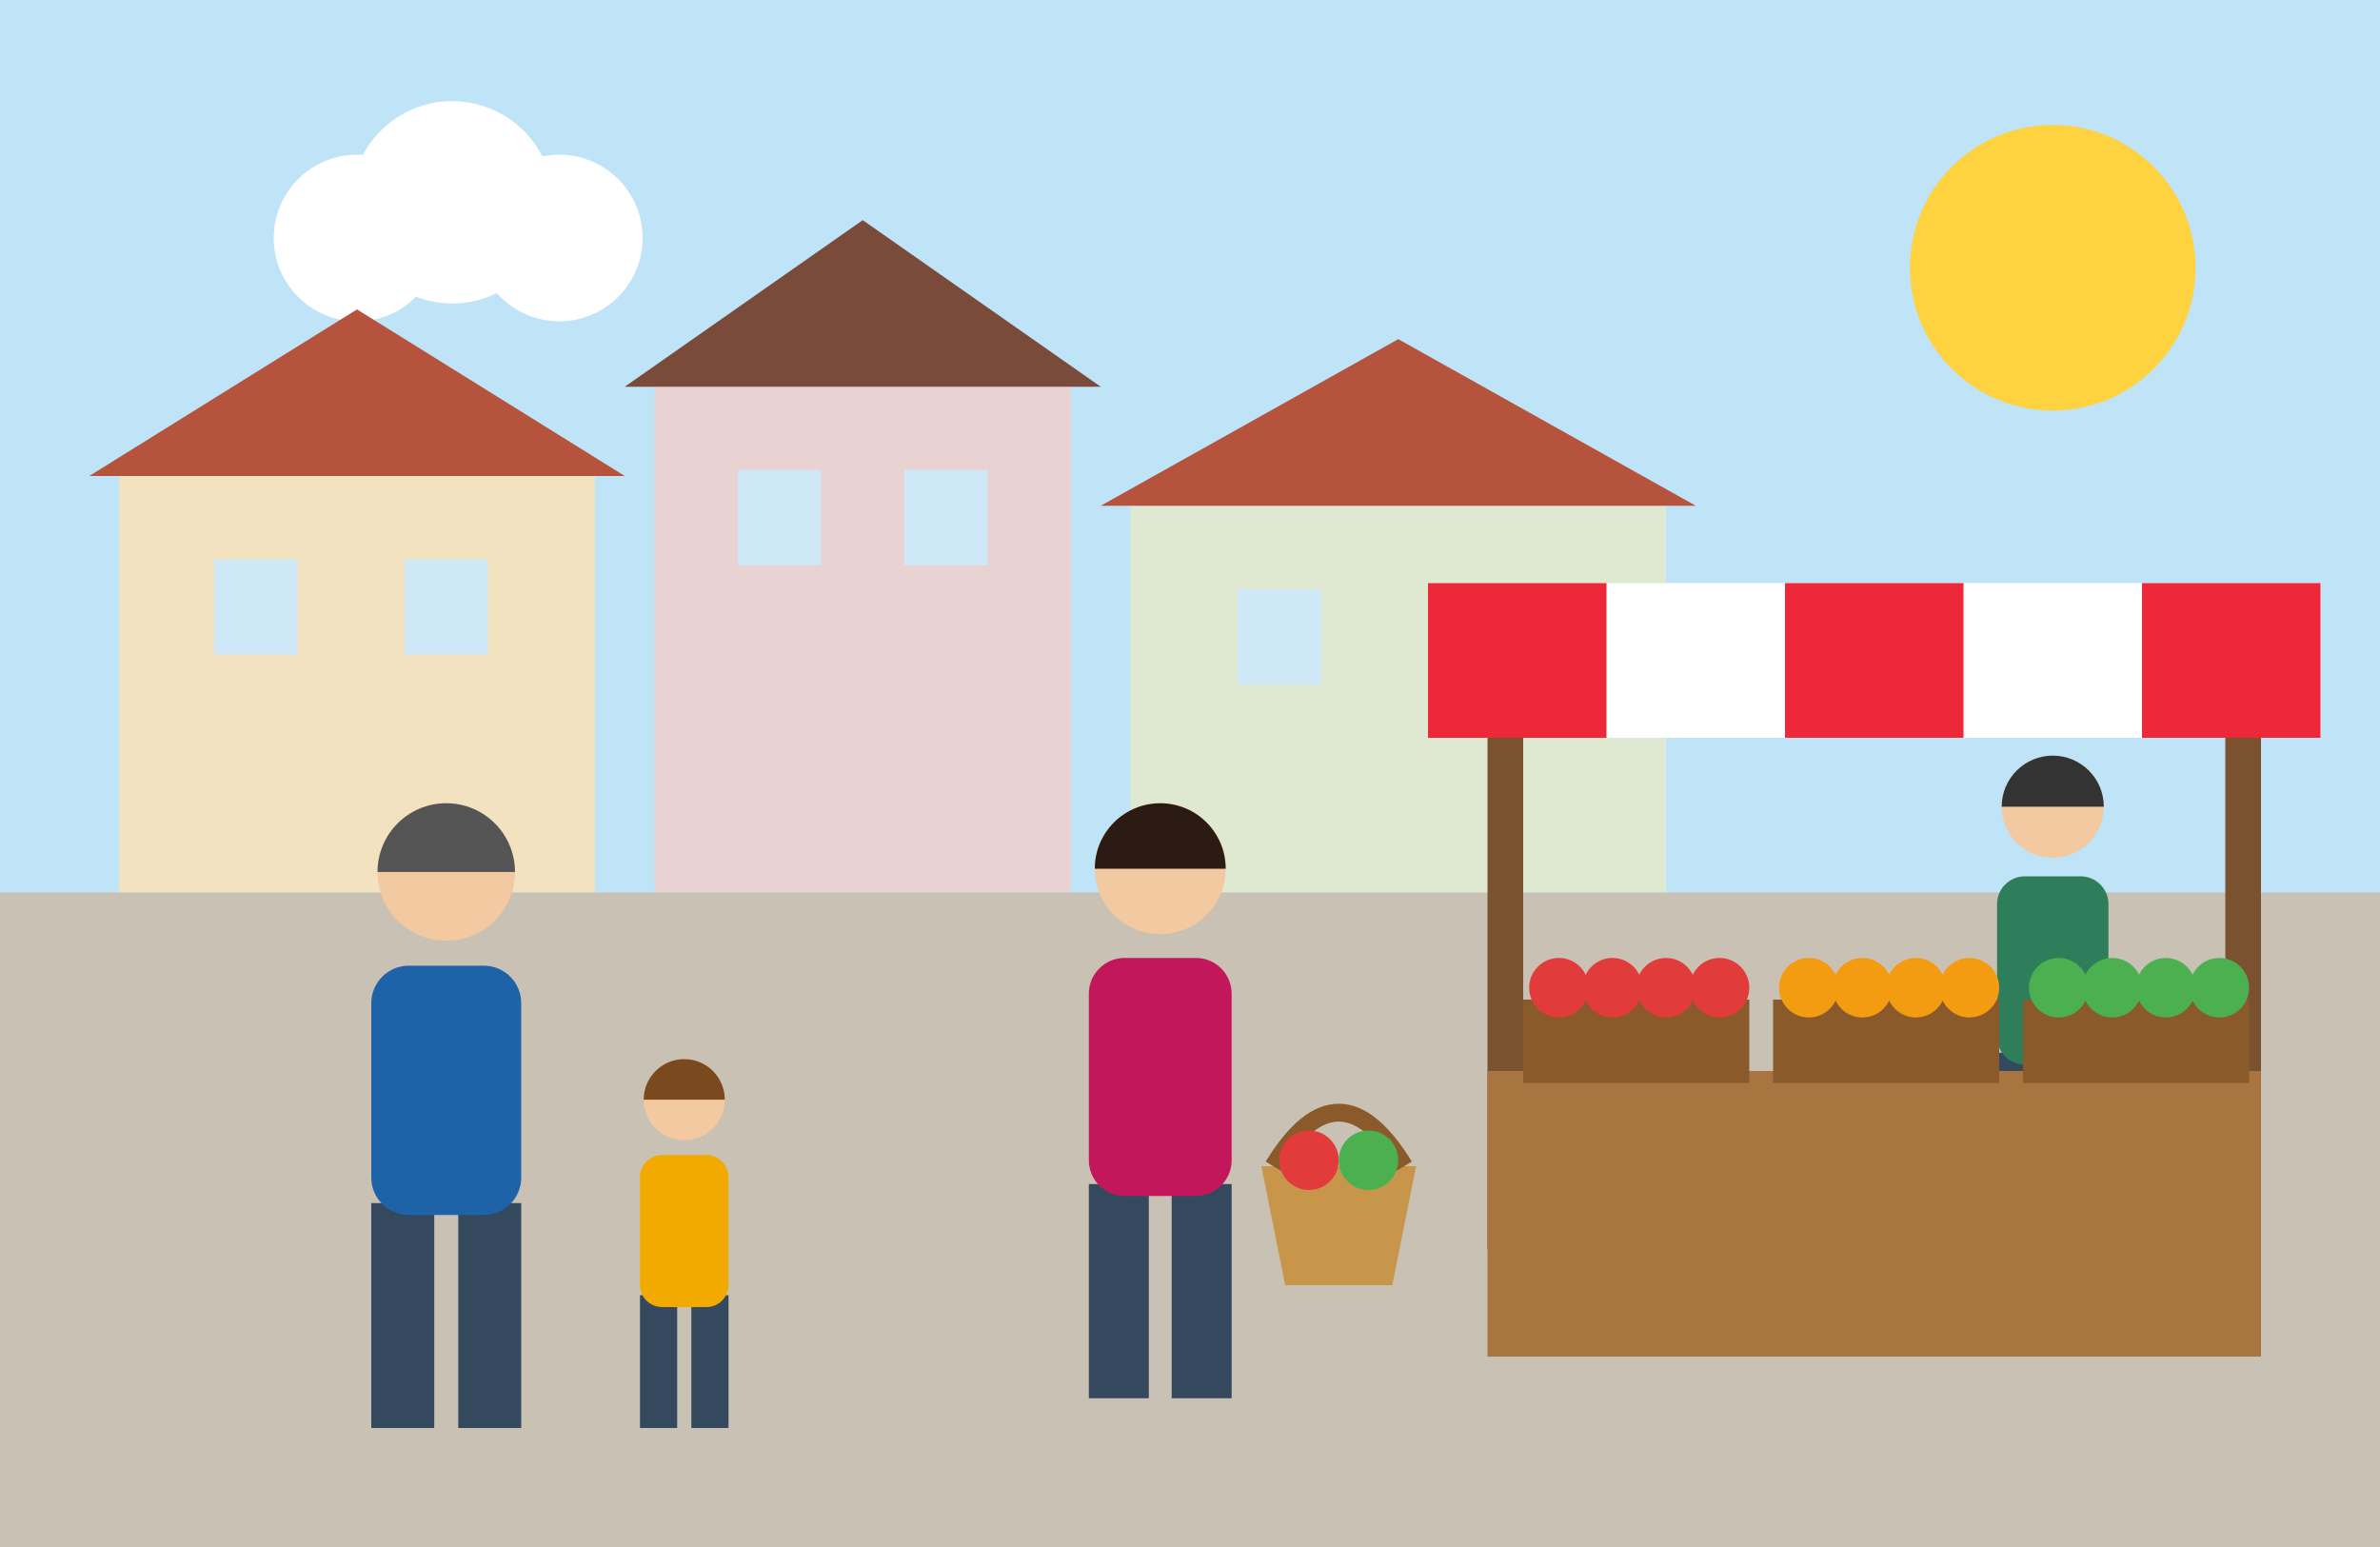
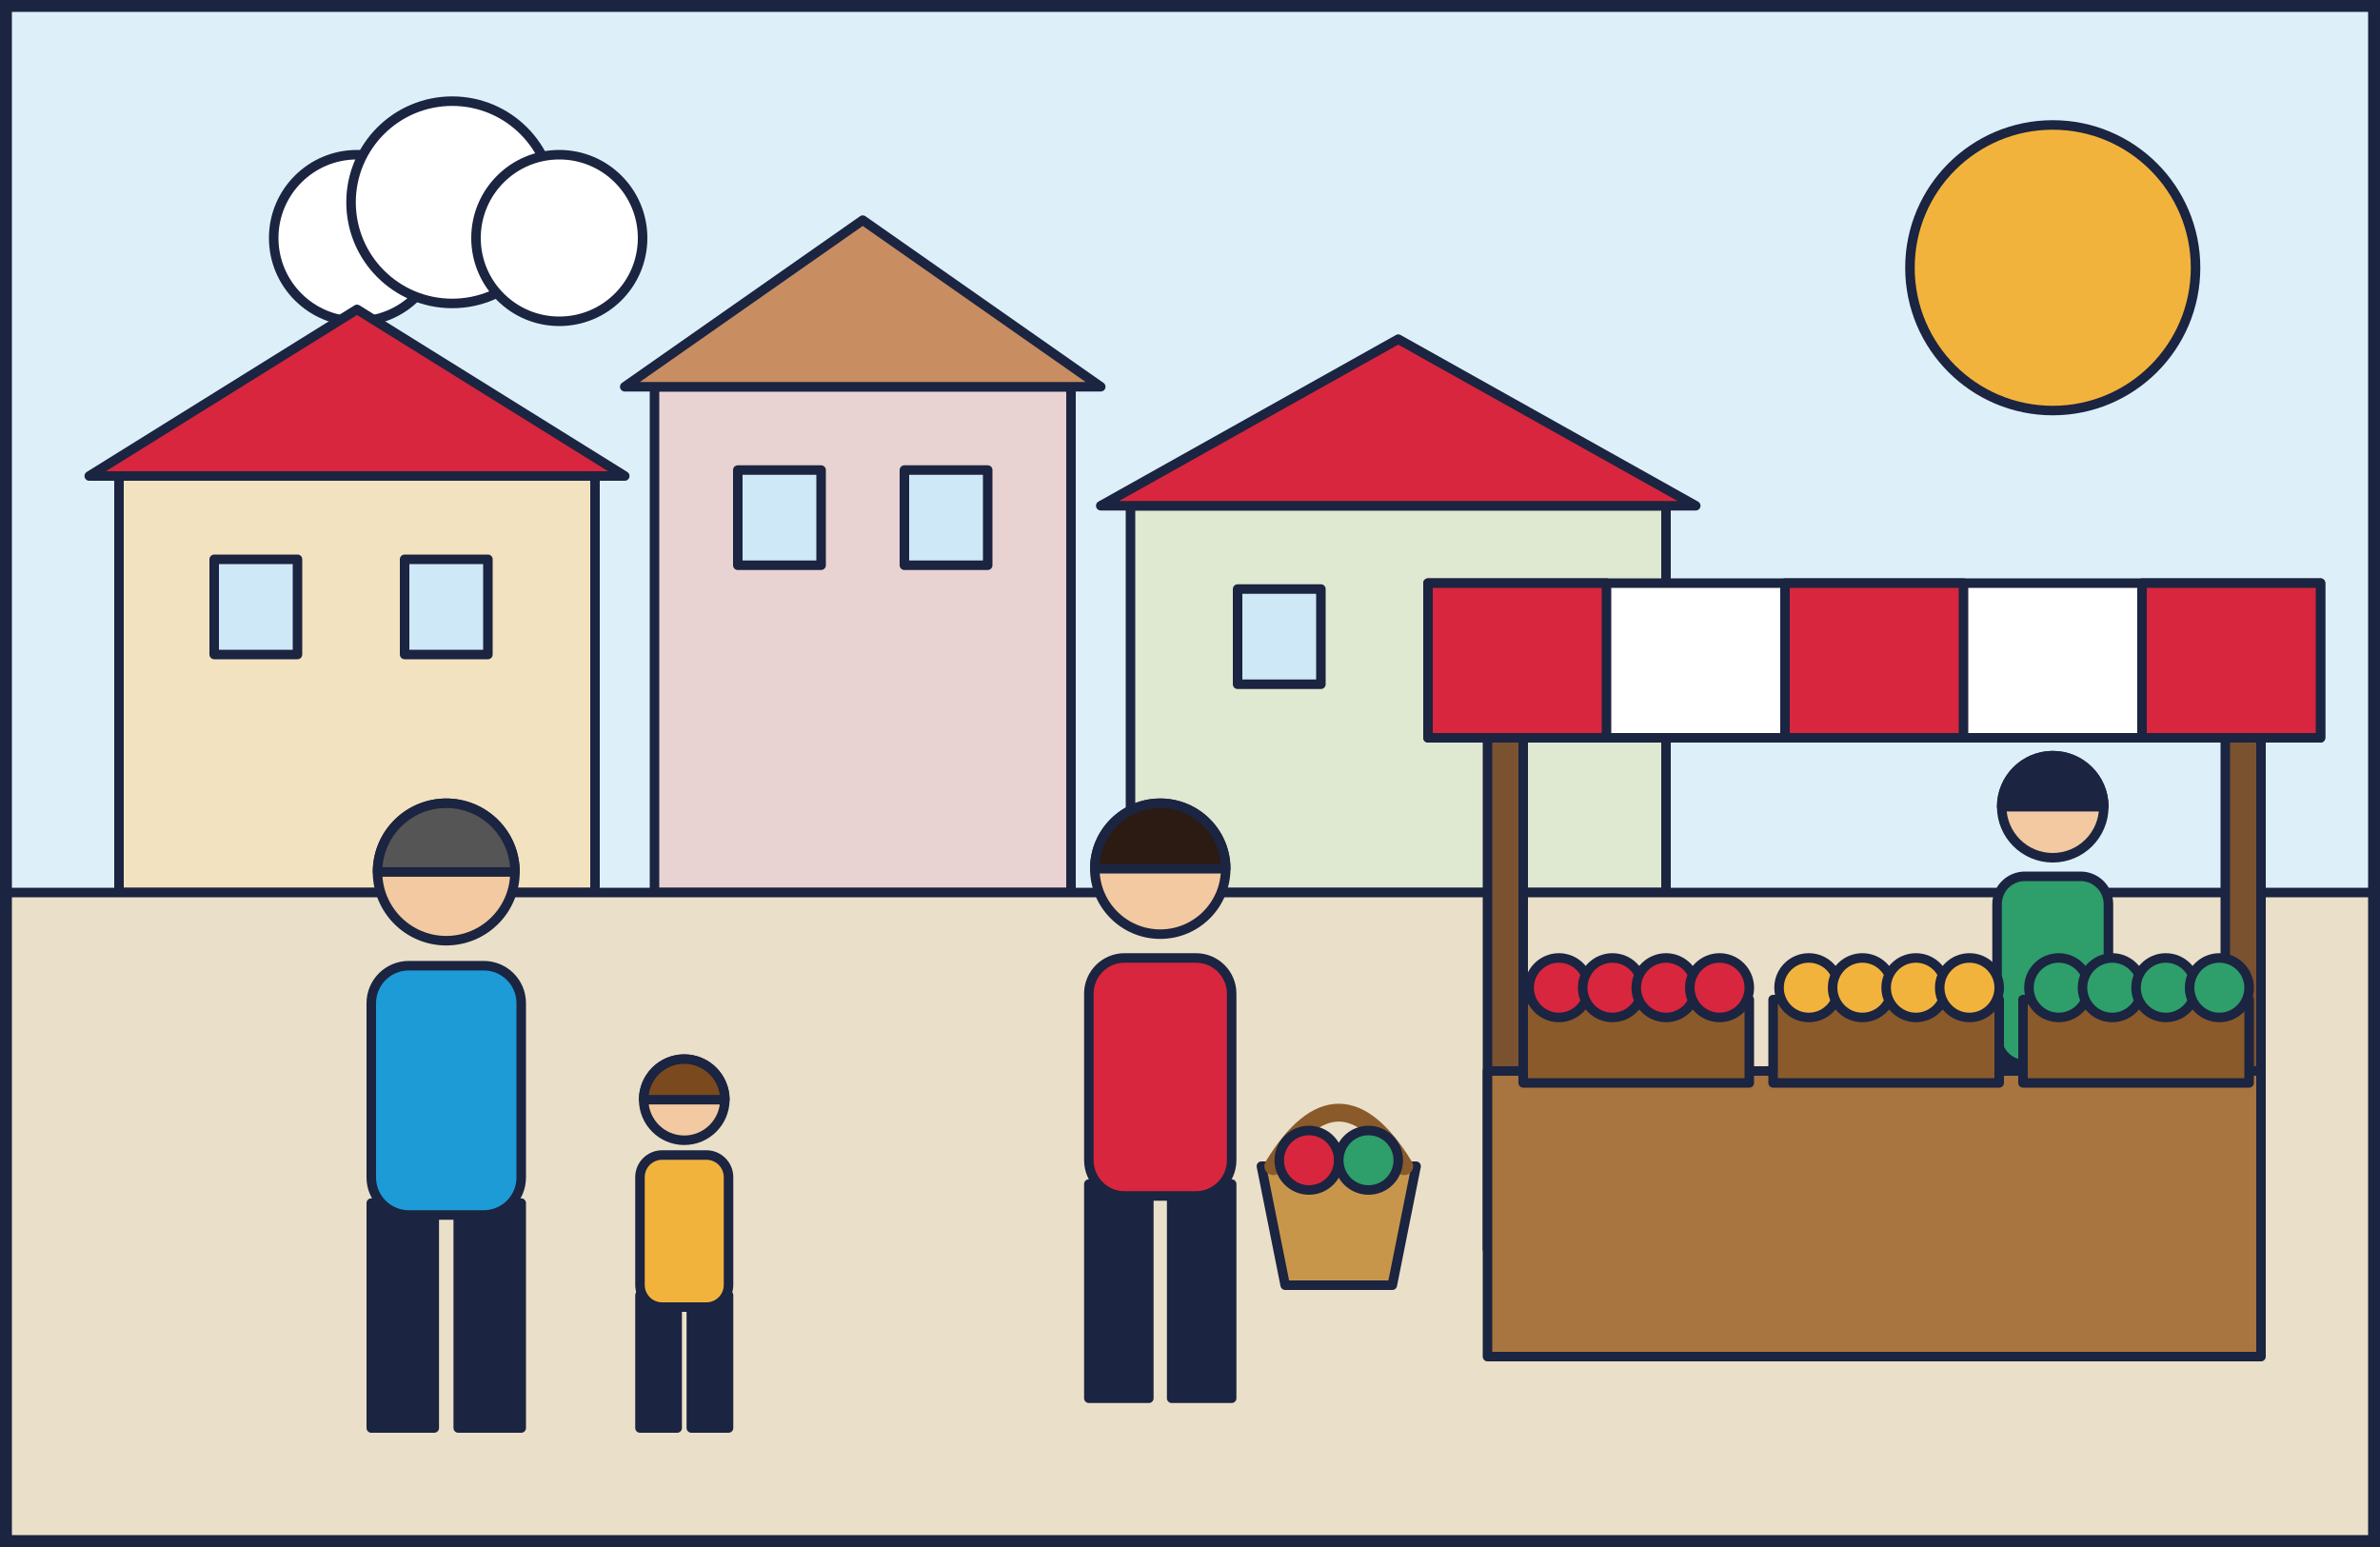
- <svg xmlns="http://www.w3.org/2000/svg" viewBox="0 0 400 260" role="img" aria-label="Maart">
-   <rect width="400" height="260" fill="#bfe3f7" />
-   <circle cx="345" cy="45" r="24" fill="#ffd23f" />
-   <g fill="#fff">
-     <circle cx="60" cy="40" r="14" />
-     <circle cx="76" cy="34" r="17" />
-     <circle cx="94" cy="40" r="14" />
+ <svg xmlns="http://www.w3.org/2000/svg" viewBox="0 0 400 260" role="img" aria-label="Maart" data-style="luftpost">
+   <g stroke="#1B2440" stroke-width="1.6" stroke-linejoin="round" stroke-linecap="round">
+     <rect width="400" height="260" fill="#DDF0F9" />
+     <circle cx="345" cy="45" r="24" fill="#F2B33D" />
+     <g fill="#fff">
+       <circle cx="60" cy="40" r="14" />
+       <circle cx="76" cy="34" r="17" />
+       <circle cx="94" cy="40" r="14" />
+     </g>
+     <rect x="20" y="80" width="80" height="70" fill="#f3e2c0" />
+     <path d="M15 80 L60 52 L105 80 z" fill="#D7263D" />
+     <rect x="36" y="94" width="14" height="16" fill="#cfe8f7" />
+     <rect x="68" y="94" width="14" height="16" fill="#cfe8f7" />
+     <rect x="110" y="65" width="70" height="85" fill="#e9d2d2" />
+     <path d="M105 65 L145 37 L185 65 z" fill="#C98D62" />
+     <rect x="124" y="79" width="14" height="16" fill="#cfe8f7" />
+     <rect x="152" y="79" width="14" height="16" fill="#cfe8f7" />
+     <rect x="190" y="85" width="90" height="65" fill="#dfe8d0" />
+     <path d="M185 85 L235 57 L285 85 z" fill="#D7263D" />
+     <rect x="208" y="99" width="14" height="16" fill="#cfe8f7" />
+     <rect x="244" y="99" width="14" height="16" fill="#cfe8f7" />
+     <rect y="150" width="400" height="110" fill="#EADFC8" />
+     <rect x="250" y="120" width="6" height="90" fill="#7a5230" />
+     <rect x="374" y="120" width="6" height="90" fill="#7a5230" />
+     <path d="M240 98 h150 v26 h-150 z" fill="#fff" />
+     <rect x="240" y="98" width="30" height="26" fill="#D7263D" />
+     <rect x="300" y="98" width="30" height="26" fill="#D7263D" />
+     <rect x="360" y="98" width="30" height="26" fill="#D7263D" />
+     <g>
+       <rect x="335.64" y="176.92" width="7.862" height="28.08" fill="#1B2440" />
+       <rect x="346.498" y="176.92" width="7.862" height="28.08" fill="#1B2440" />
+       <rect x="335.64" y="147.28" width="18.72" height="31.64" rx="4.68" fill="#2E9E6B" />
+       <circle cx="345" cy="135.58" r="8.58" fill="#f2c9a0" />
+       <path d="M336.42 135.58 a8.58 8.58 0 0 1 17.16 0 z" fill="#1B2440" />
+     </g>
+     <rect x="250" y="180" width="130" height="48" fill="#a8743f" />
+     <rect x="256" y="168" width="38" height="14" fill="#8a5a2b" />
+     <circle cx="262" cy="166" r="5" fill="#D7263D" />
+     <circle cx="271" cy="166" r="5" fill="#D7263D" />
+     <circle cx="280" cy="166" r="5" fill="#D7263D" />
+     <circle cx="289" cy="166" r="5" fill="#D7263D" />
+     <rect x="298" y="168" width="38" height="14" fill="#8a5a2b" />
+     <circle cx="304" cy="166" r="5" fill="#F2B33D" />
+     <circle cx="313" cy="166" r="5" fill="#F2B33D" />
+     <circle cx="322" cy="166" r="5" fill="#F2B33D" />
+     <circle cx="331" cy="166" r="5" fill="#F2B33D" />
+     <rect x="340" y="168" width="38" height="14" fill="#8a5a2b" />
+     <circle cx="346" cy="166" r="5" fill="#2E9E6B" />
+     <circle cx="355" cy="166" r="5" fill="#2E9E6B" />
+     <circle cx="364" cy="166" r="5" fill="#2E9E6B" />
+     <circle cx="373" cy="166" r="5" fill="#2E9E6B" />
+     <g>
+       <rect x="183" y="199" width="10.08" height="36" fill="#1B2440" />
+       <rect x="196.92" y="199" width="10.08" height="36" fill="#1B2440" />
+       <rect x="183" y="161" width="24" height="40" rx="6" fill="#D7263D" />
+       <circle cx="195" cy="146" r="11" fill="#f2c9a0" />
+       <path d="M184 146 a11 11 0 0 1 22 0 z" fill="#2b1b12" />
+     </g>
+     <path d="M212 196 h26 l-4 20 h-18 z" fill="#c8964b" />
+     <path d="M214 196 q11 -18 22 0" fill="none" stroke="#8a5a2b" stroke-width="3" />
+     <circle cx="220" cy="195" r="5" fill="#D7263D" />
+     <circle cx="230" cy="195" r="5" fill="#2E9E6B" />
+     <g>
+       <rect x="62.4" y="202.2" width="10.584" height="37.8" fill="#1B2440" />
+       <rect x="77.016" y="202.2" width="10.584" height="37.8" fill="#1B2440" />
+       <rect x="62.4" y="162.3" width="25.2" height="41.9" rx="6.3" fill="#1C9BD7" />
+       <circle cx="75" cy="146.55" r="11.55" fill="#f2c9a0" />
+       <path d="M63.45 146.55 a11.55 11.55 0 0 1 23.1 0 z" fill="#555" />
+     </g>
+     <g>
+       <rect x="107.56" y="217.68" width="6.25" height="22.32" fill="#1B2440" />
+       <rect x="116.19" y="217.68" width="6.25" height="22.32" fill="#1B2440" />
+       <rect x="107.56" y="194.12" width="14.88" height="25.56" rx="3.72" fill="#F2B33D" />
+       <circle cx="115" cy="184.82" r="6.82" fill="#f2c9a0" />
+       <path d="M108.18 184.82 a6.82 6.82 0 0 1 13.64 0 z" fill="#7a4a1e" />
+     </g>
  </g>
-   <rect x="20" y="80" width="80" height="70" fill="#f3e2c0" />
-   <path d="M15 80 L60 52 L105 80 z" fill="#b5533c" />
-   <rect x="36" y="94" width="14" height="16" fill="#cfe8f7" />
-   <rect x="68" y="94" width="14" height="16" fill="#cfe8f7" />
-   <rect x="110" y="65" width="70" height="85" fill="#e9d2d2" />
-   <path d="M105 65 L145 37 L185 65 z" fill="#7a4a3a" />
-   <rect x="124" y="79" width="14" height="16" fill="#cfe8f7" />
-   <rect x="152" y="79" width="14" height="16" fill="#cfe8f7" />
-   <rect x="190" y="85" width="90" height="65" fill="#dfe8d0" />
-   <path d="M185 85 L235 57 L285 85 z" fill="#b5533c" />
-   <rect x="208" y="99" width="14" height="16" fill="#cfe8f7" />
-   <rect x="244" y="99" width="14" height="16" fill="#cfe8f7" />
-   <rect y="150" width="400" height="110" fill="#c9c2b4" />
-   <rect x="250" y="120" width="6" height="90" fill="#7a5230" />
-   <rect x="374" y="120" width="6" height="90" fill="#7a5230" />
-   <path d="M240 98 h150 v26 h-150 z" fill="#fff" />
-   <rect x="240" y="98" width="30" height="26" fill="#ed2939" />
-   <rect x="300" y="98" width="30" height="26" fill="#ed2939" />
-   <rect x="360" y="98" width="30" height="26" fill="#ed2939" />
-   <g>
-     <rect x="335.64" y="176.92" width="7.862" height="28.08" fill="#34495e" />
-     <rect x="346.498" y="176.92" width="7.862" height="28.08" fill="#34495e" />
-     <rect x="335.64" y="147.28" width="18.72" height="31.64" rx="4.68" fill="#2e7d5b" />
-     <circle cx="345" cy="135.58" r="8.58" fill="#f2c9a0" />
-     <path d="M336.42 135.58 a8.58 8.58 0 0 1 17.16 0 z" fill="#333" />
-   </g>
-   <rect x="250" y="180" width="130" height="48" fill="#a8743f" />
-   <rect x="256" y="168" width="38" height="14" fill="#8a5a2b" />
-   <circle cx="262" cy="166" r="5" fill="#e23b3b" />
-   <circle cx="271" cy="166" r="5" fill="#e23b3b" />
-   <circle cx="280" cy="166" r="5" fill="#e23b3b" />
-   <circle cx="289" cy="166" r="5" fill="#e23b3b" />
-   <rect x="298" y="168" width="38" height="14" fill="#8a5a2b" />
-   <circle cx="304" cy="166" r="5" fill="#f39c12" />
-   <circle cx="313" cy="166" r="5" fill="#f39c12" />
-   <circle cx="322" cy="166" r="5" fill="#f39c12" />
-   <circle cx="331" cy="166" r="5" fill="#f39c12" />
-   <rect x="340" y="168" width="38" height="14" fill="#8a5a2b" />
-   <circle cx="346" cy="166" r="5" fill="#4caf50" />
-   <circle cx="355" cy="166" r="5" fill="#4caf50" />
-   <circle cx="364" cy="166" r="5" fill="#4caf50" />
-   <circle cx="373" cy="166" r="5" fill="#4caf50" />
-   <g>
-     <rect x="183" y="199" width="10.08" height="36" fill="#34495e" />
-     <rect x="196.92" y="199" width="10.08" height="36" fill="#34495e" />
-     <rect x="183" y="161" width="24" height="40" rx="6" fill="#c2185b" />
-     <circle cx="195" cy="146" r="11" fill="#f2c9a0" />
-     <path d="M184 146 a11 11 0 0 1 22 0 z" fill="#2b1b12" />
-   </g>
-   <path d="M212 196 h26 l-4 20 h-18 z" fill="#c8964b" />
-   <path d="M214 196 q11 -18 22 0" fill="none" stroke="#8a5a2b" stroke-width="3" />
-   <circle cx="220" cy="195" r="5" fill="#e23b3b" />
-   <circle cx="230" cy="195" r="5" fill="#4caf50" />
-   <g>
-     <rect x="62.4" y="202.2" width="10.584" height="37.8" fill="#34495e" />
-     <rect x="77.016" y="202.2" width="10.584" height="37.8" fill="#34495e" />
-     <rect x="62.4" y="162.3" width="25.2" height="41.9" rx="6.3" fill="#1e63a8" />
-     <circle cx="75" cy="146.55" r="11.55" fill="#f2c9a0" />
-     <path d="M63.45 146.55 a11.55 11.55 0 0 1 23.1 0 z" fill="#555" />
-   </g>
-   <g>
-     <rect x="107.56" y="217.68" width="6.25" height="22.32" fill="#34495e" />
-     <rect x="116.19" y="217.68" width="6.25" height="22.32" fill="#34495e" />
-     <rect x="107.56" y="194.12" width="14.88" height="25.56" rx="3.72" fill="#f2a900" />
-     <circle cx="115" cy="184.82" r="6.82" fill="#f2c9a0" />
-     <path d="M108.18 184.82 a6.82 6.82 0 0 1 13.64 0 z" fill="#7a4a1e" />
-   </g>
+   <rect x="1" y="1" width="398" height="258" fill="none" stroke="#1B2440" stroke-width="2" />
</svg>
